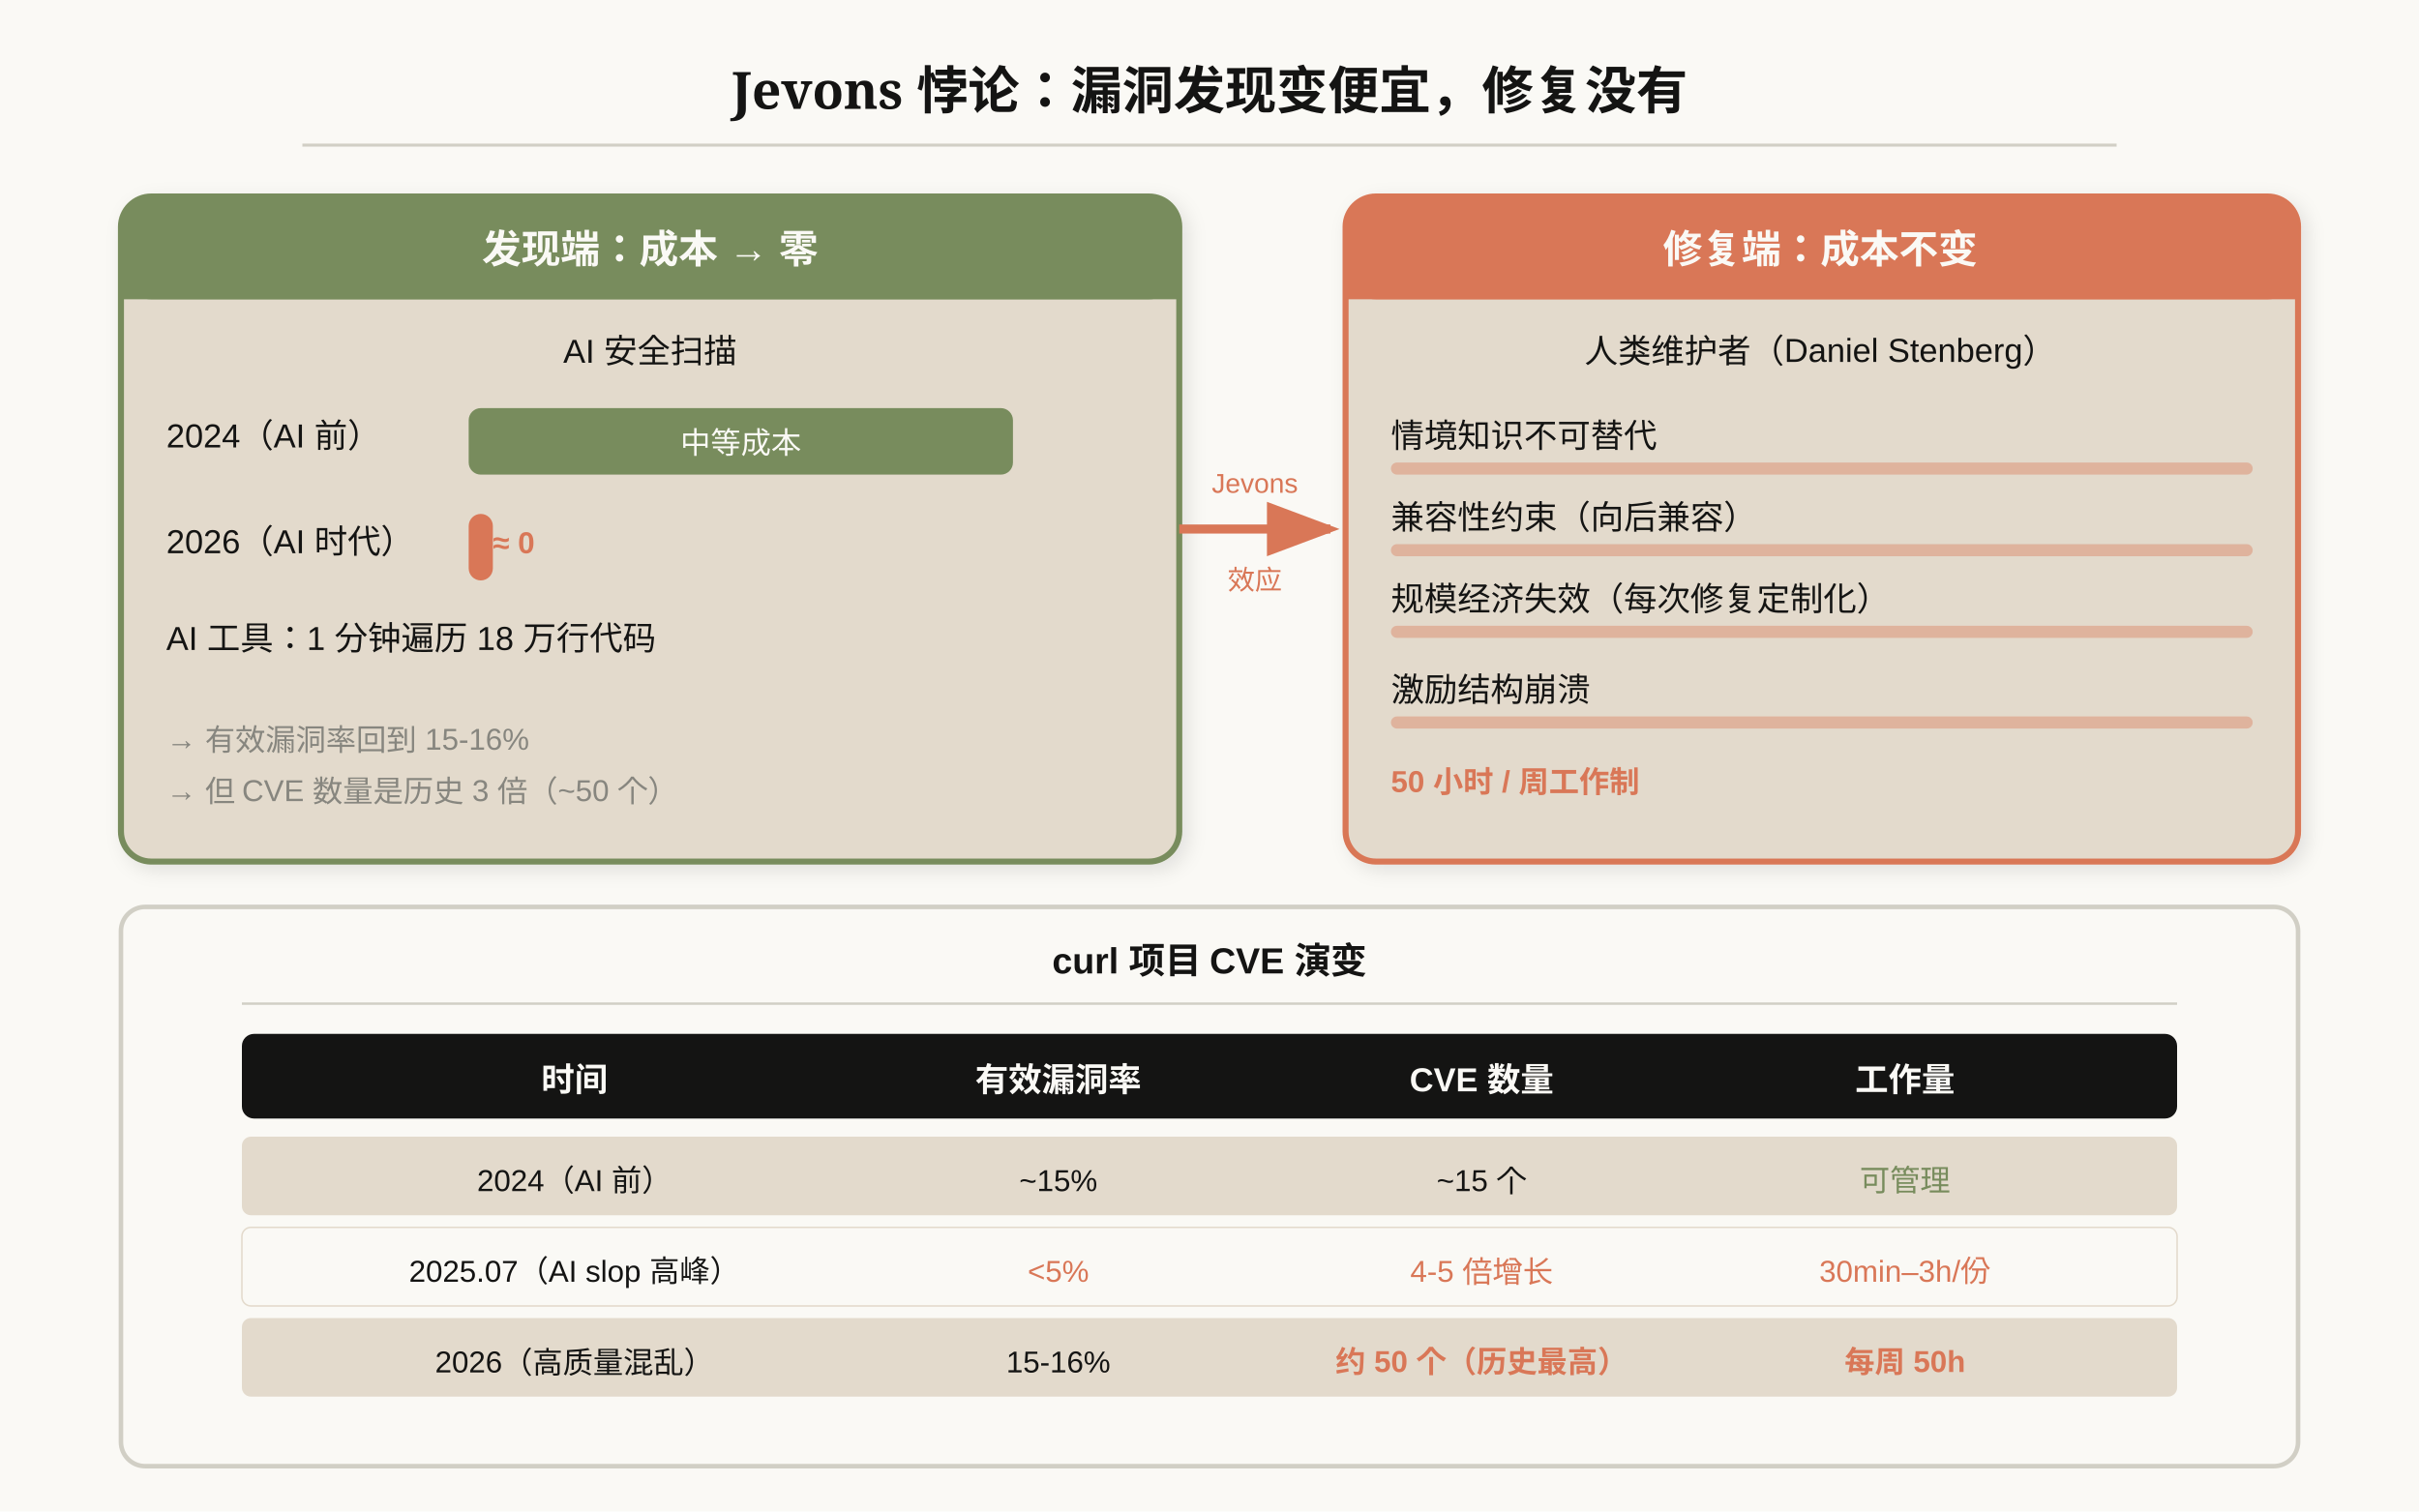
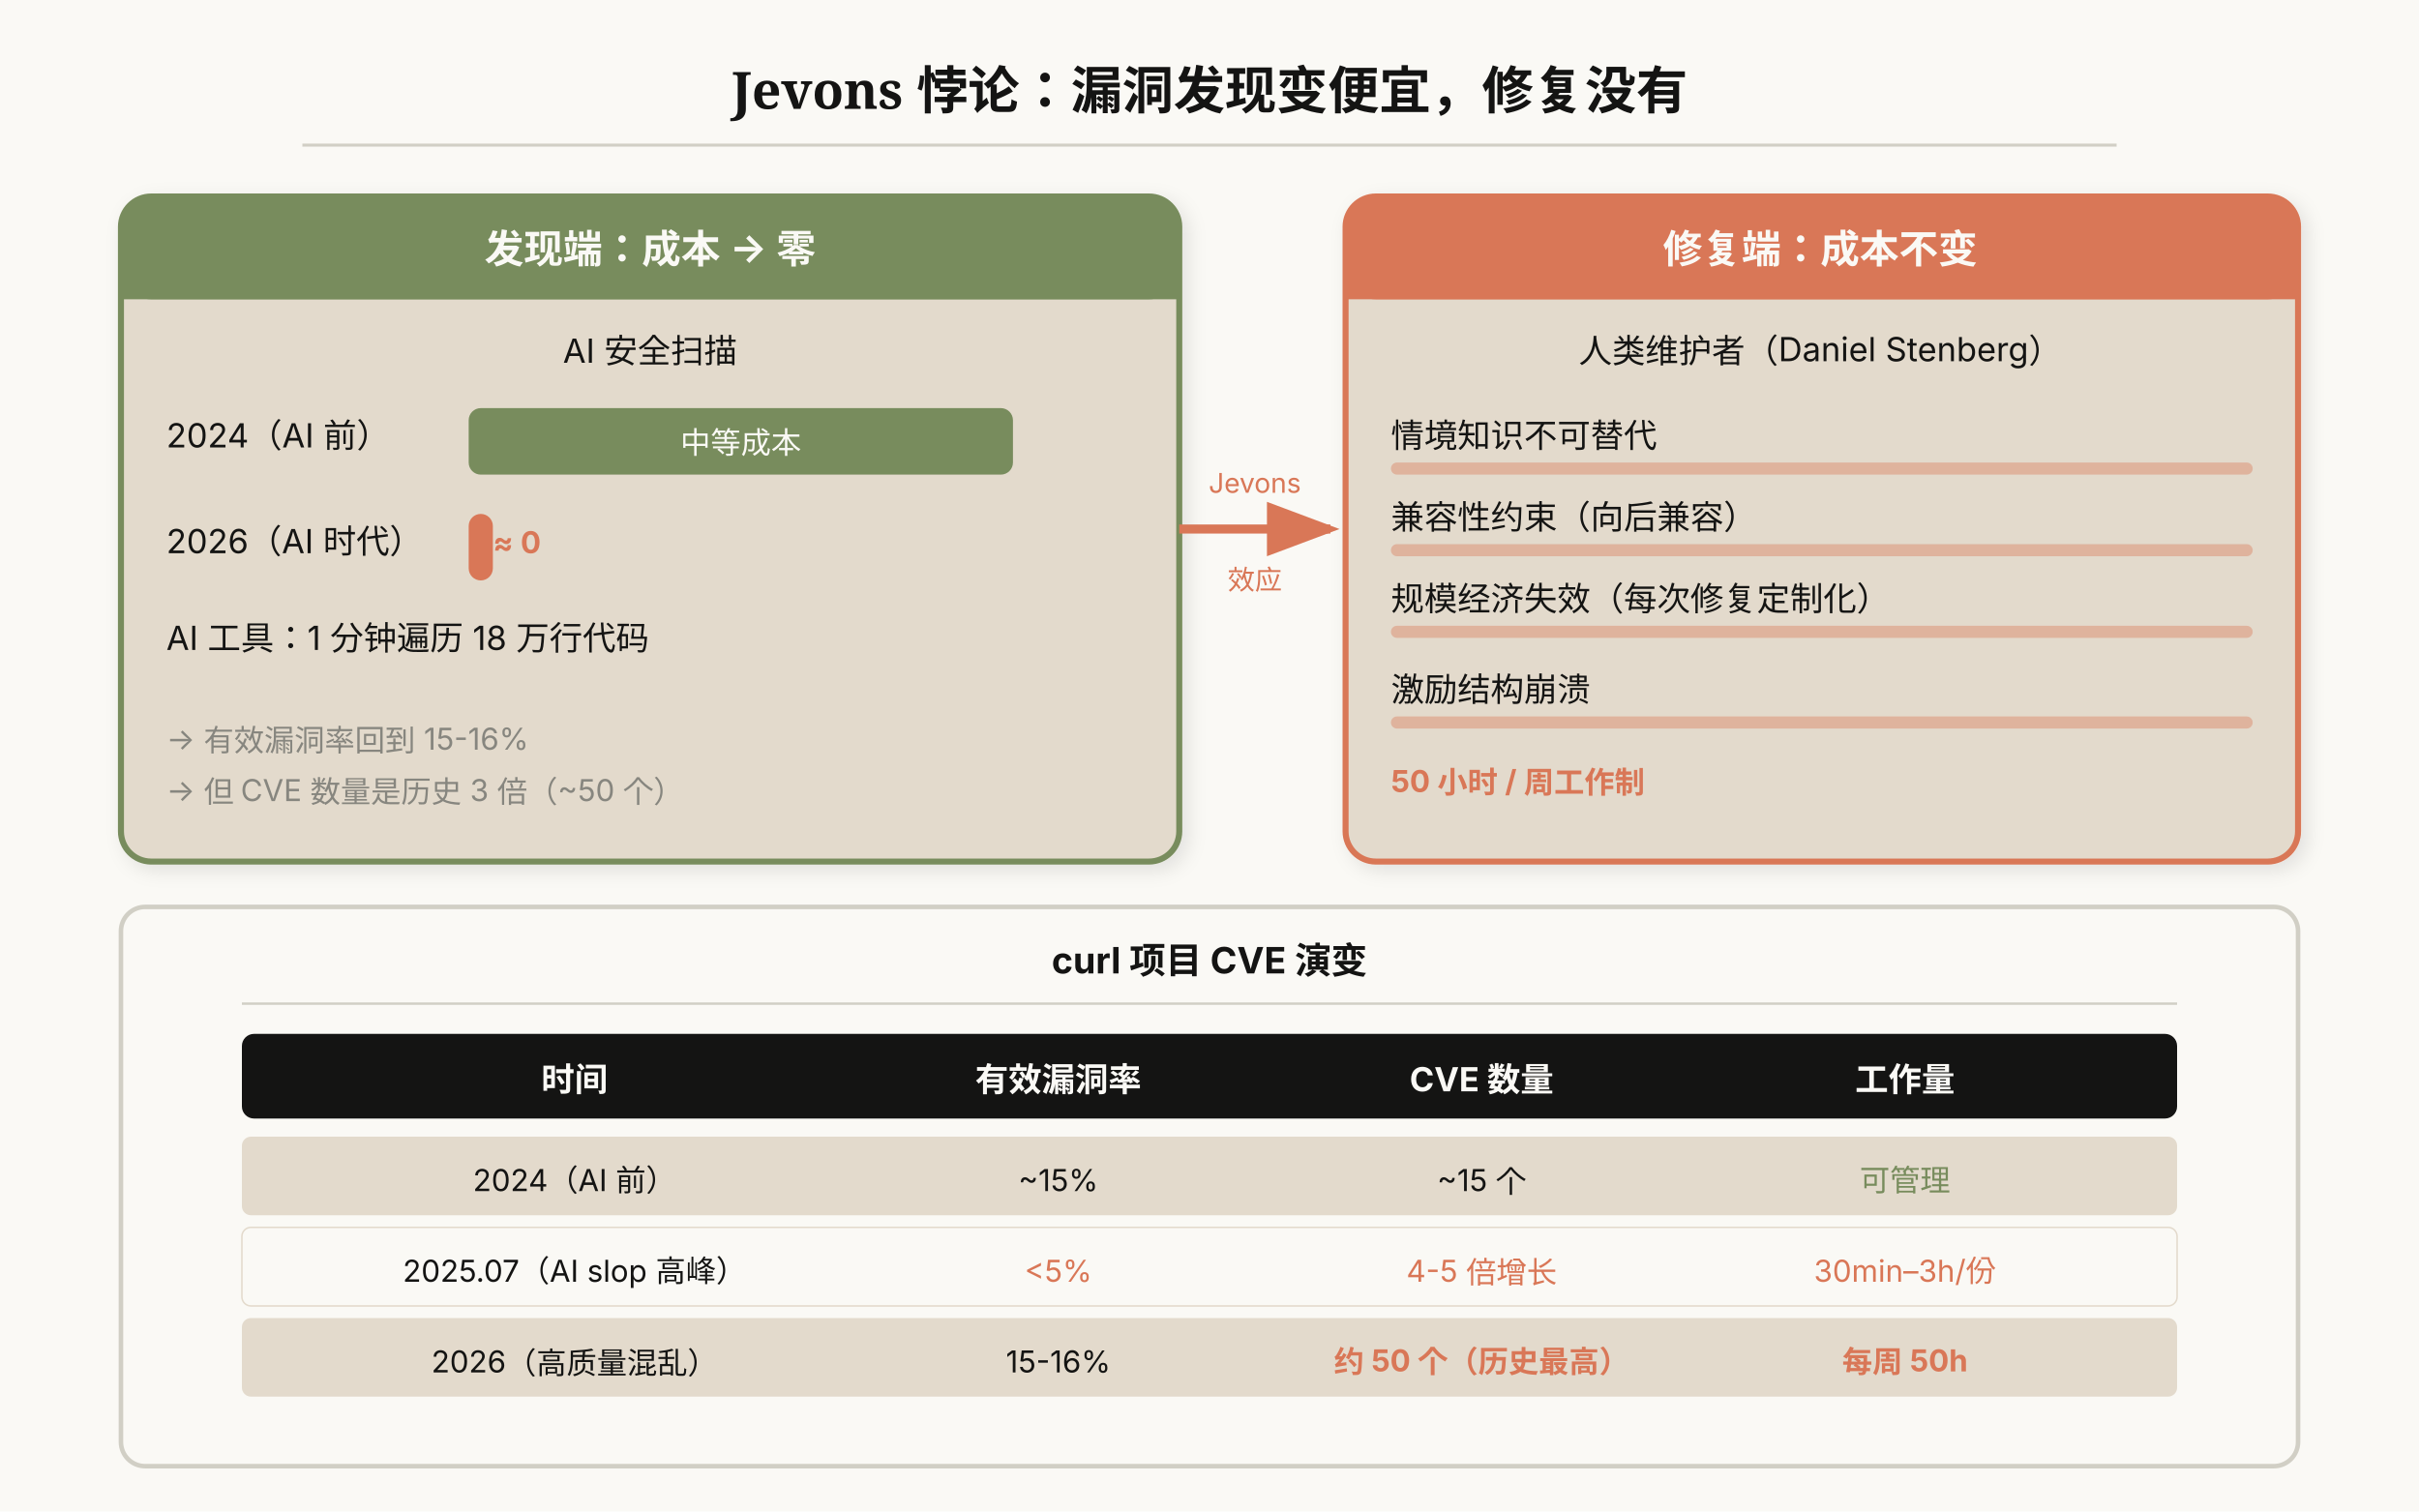
- <svg xmlns="http://www.w3.org/2000/svg" viewBox="0 0 800 500" role="img" aria-label="AI security tax Jevons paradox">
+ <svg xmlns="http://www.w3.org/2000/svg" viewBox="0 0 800 500" font-family="ui-serif, Georgia, serif" role="img" aria-label="AI security tax Jevons paradox">
  <defs>
    <marker id="arrC" markerWidth="8" markerHeight="6" refX="7" refY="3" orient="auto">
      <polygon points="0 0, 8 3, 0 6" fill="#D97757" />
    </marker>
    <marker id="arrS" markerWidth="8" markerHeight="6" refX="7" refY="3" orient="auto">
      <polygon points="0 0, 8 3, 0 6" fill="#141413" />
    </marker>
    <filter id="shadow">
      <feDropShadow dx="2" dy="2" stdDeviation="3" flood-color="#141413" flood-opacity="0.1" />
    </filter>
    <linearGradient id="gradRed" x1="0" y1="0" x2="1" y2="0">
      <stop offset="0%" stop-color="#D97757" stop-opacity="0.3" />
      <stop offset="100%" stop-color="#D97757" />
    </linearGradient>
    <linearGradient id="gradGreen" x1="0" y1="0" x2="1" y2="0">
      <stop offset="0%" stop-color="#788C5D" stop-opacity="0.3" />
      <stop offset="100%" stop-color="#788C5D" />
    </linearGradient>
  </defs>
  <rect width="800" height="500" fill="#FAF9F5" />
  <text x="400" y="36" text-anchor="middle" font-family="Georgia, serif" font-size="17" font-weight="bold" fill="#141413">Jevons 悖论：漏洞发现变便宜，修复没有</text>
  <line x1="100" y1="48" x2="700" y2="48" stroke="#D1CFC5" stroke-width="1" />
  <rect x="40" y="65" width="350" height="220" rx="10" fill="#E3DACC" stroke="#788C5D" stroke-width="2" filter="url(#shadow)" />
  <rect x="40" y="65" width="350" height="34" rx="10" fill="#788C5D" />
  <rect x="40" y="89" width="350" height="10" fill="#788C5D" />
-   <text x="215" y="87" text-anchor="middle" font-family="Arial, sans-serif" font-size="13" font-weight="bold" fill="#FAF9F5">发现端：成本 → 零</text>
-   <text x="215" y="120" text-anchor="middle" font-family="Arial, sans-serif" font-size="11" fill="#141413">AI 安全扫描</text>
-   <text x="55" y="148" font-family="Arial, sans-serif" font-size="11" fill="#141413">2024（AI 前）</text>
+   <text x="215" y="87" text-anchor="middle" font-family="system-ui, -apple-system, sans-serif" font-size="13" font-weight="bold" fill="#FAF9F5">发现端：成本 → 零</text>
+   <text x="215" y="120" text-anchor="middle" font-family="system-ui, -apple-system, sans-serif" font-size="11" fill="#141413">AI 安全扫描</text>
+   <text x="55" y="148" font-family="system-ui, -apple-system, sans-serif" font-size="11" fill="#141413">2024（AI 前）</text>
  <rect x="155" y="135" width="180" height="22" rx="4" fill="#788C5D" />
-   <text x="245" y="150" text-anchor="middle" font-family="Arial, sans-serif" font-size="10" fill="#FAF9F5">中等成本</text>
-   <text x="55" y="183" font-family="Arial, sans-serif" font-size="11" fill="#141413">2026（AI 时代）</text>
+   <text x="245" y="150" text-anchor="middle" font-family="system-ui, -apple-system, sans-serif" font-size="10" fill="#FAF9F5">中等成本</text>
+   <text x="55" y="183" font-family="system-ui, -apple-system, sans-serif" font-size="11" fill="#141413">2026（AI 时代）</text>
  <rect x="155" y="170" width="8" height="22" rx="4" fill="#D97757" />
-   <text x="163" y="183" text-anchor="left" font-family="Arial, sans-serif" font-size="10" fill="#D97757" font-weight="bold">≈ 0</text>
-   <text x="55" y="215" font-family="Arial, sans-serif" font-size="11" fill="#141413">AI 工具：1 分钟遍历 18 万行代码</text>
-   <text x="55" y="248" font-family="Arial, sans-serif" font-size="10" fill="#87867F">→ 有效漏洞率回到 15-16%</text>
-   <text x="55" y="265" font-family="Arial, sans-serif" font-size="10" fill="#87867F">→ 但 CVE 数量是历史 3 倍（~50 个）</text>
+   <text x="163" y="183" text-anchor="left" font-family="system-ui, -apple-system, sans-serif" font-size="10" fill="#D97757" font-weight="bold">≈ 0</text>
+   <text x="55" y="215" font-family="system-ui, -apple-system, sans-serif" font-size="11" fill="#141413">AI 工具：1 分钟遍历 18 万行代码</text>
+   <text x="55" y="248" font-family="system-ui, -apple-system, sans-serif" font-size="10" fill="#87867F">→ 有效漏洞率回到 15-16%</text>
+   <text x="55" y="265" font-family="system-ui, -apple-system, sans-serif" font-size="10" fill="#87867F">→ 但 CVE 数量是历史 3 倍（~50 个）</text>
  <line x1="390" y1="175" x2="440" y2="175" stroke="#D97757" stroke-width="3" marker-end="url(#arrC)" />
-   <text x="415" y="163" text-anchor="middle" font-family="Arial, sans-serif" font-size="9" fill="#D97757">Jevons</text>
-   <text x="415" y="195" text-anchor="middle" font-family="Arial, sans-serif" font-size="9" fill="#D97757">效应</text>
+   <text x="415" y="163" text-anchor="middle" font-family="system-ui, -apple-system, sans-serif" font-size="9" fill="#D97757">Jevons</text>
+   <text x="415" y="195" text-anchor="middle" font-family="system-ui, -apple-system, sans-serif" font-size="9" fill="#D97757">效应</text>
  <rect x="445" y="65" width="315" height="220" rx="10" fill="#E3DACC" stroke="#D97757" stroke-width="2" filter="url(#shadow)" />
  <rect x="445" y="65" width="315" height="34" rx="10" fill="#D97757" />
  <rect x="445" y="89" width="315" height="10" fill="#D97757" />
-   <text x="602" y="87" text-anchor="middle" font-family="Arial, sans-serif" font-size="13" font-weight="bold" fill="#FAF9F5">修复端：成本不变</text>
-   <text x="602" y="120" text-anchor="middle" font-family="Arial, sans-serif" font-size="11" fill="#141413">人类维护者（Daniel Stenberg）</text>
-   <text x="460" y="148" font-family="Arial, sans-serif" font-size="11" fill="#141413">情境知识不可替代</text>
+   <text x="602" y="87" text-anchor="middle" font-family="system-ui, -apple-system, sans-serif" font-size="13" font-weight="bold" fill="#FAF9F5">修复端：成本不变</text>
+   <text x="602" y="120" text-anchor="middle" font-family="system-ui, -apple-system, sans-serif" font-size="11" fill="#141413">人类维护者（Daniel Stenberg）</text>
+   <text x="460" y="148" font-family="system-ui, -apple-system, sans-serif" font-size="11" fill="#141413">情境知识不可替代</text>
  <rect x="460" y="153" width="285" height="4" rx="2" fill="#D97757" opacity="0.4" />
-   <text x="460" y="175" font-family="Arial, sans-serif" font-size="11" fill="#141413">兼容性约束（向后兼容）</text>
+   <text x="460" y="175" font-family="system-ui, -apple-system, sans-serif" font-size="11" fill="#141413">兼容性约束（向后兼容）</text>
  <rect x="460" y="180" width="285" height="4" rx="2" fill="#D97757" opacity="0.4" />
-   <text x="460" y="202" font-family="Arial, sans-serif" font-size="11" fill="#141413">规模经济失效（每次修复定制化）</text>
+   <text x="460" y="202" font-family="system-ui, -apple-system, sans-serif" font-size="11" fill="#141413">规模经济失效（每次修复定制化）</text>
  <rect x="460" y="207" width="285" height="4" rx="2" fill="#D97757" opacity="0.4" />
-   <text x="460" y="232" font-family="Arial, sans-serif" font-size="11" fill="#141413">激励结构崩溃</text>
+   <text x="460" y="232" font-family="system-ui, -apple-system, sans-serif" font-size="11" fill="#141413">激励结构崩溃</text>
  <rect x="460" y="237" width="285" height="4" rx="2" fill="#D97757" opacity="0.4" />
-   <text x="460" y="262" font-family="Arial, sans-serif" font-size="10" fill="#D97757" font-weight="bold">50 小时 / 周工作制</text>
+   <text x="460" y="262" font-family="system-ui, -apple-system, sans-serif" font-size="10" fill="#D97757" font-weight="bold">50 小时 / 周工作制</text>
  <rect x="40" y="300" width="720" height="185" rx="8" fill="#FAF9F5" stroke="#D1CFC5" stroke-width="1.5" />
-   <text x="400" y="322" text-anchor="middle" font-family="Arial, sans-serif" font-size="12" font-weight="bold" fill="#141413">curl 项目 CVE 演变</text>
+   <text x="400" y="322" text-anchor="middle" font-family="system-ui, -apple-system, sans-serif" font-size="12" font-weight="bold" fill="#141413">curl 项目 CVE 演变</text>
  <line x1="80" y1="332" x2="720" y2="332" stroke="#D1CFC5" stroke-width="0.8" />
  <rect x="80" y="342" width="640" height="28" rx="4" fill="#141413" />
-   <text x="190" y="361" text-anchor="middle" font-family="Arial, sans-serif" font-size="11" font-weight="bold" fill="#FAF9F5">时间</text>
-   <text x="350" y="361" text-anchor="middle" font-family="Arial, sans-serif" font-size="11" font-weight="bold" fill="#FAF9F5">有效漏洞率</text>
-   <text x="490" y="361" text-anchor="middle" font-family="Arial, sans-serif" font-size="11" font-weight="bold" fill="#FAF9F5">CVE 数量</text>
-   <text x="630" y="361" text-anchor="middle" font-family="Arial, sans-serif" font-size="11" font-weight="bold" fill="#FAF9F5">工作量</text>
+   <text x="190" y="361" text-anchor="middle" font-family="system-ui, -apple-system, sans-serif" font-size="11" font-weight="bold" fill="#FAF9F5">时间</text>
+   <text x="350" y="361" text-anchor="middle" font-family="system-ui, -apple-system, sans-serif" font-size="11" font-weight="bold" fill="#FAF9F5">有效漏洞率</text>
+   <text x="490" y="361" text-anchor="middle" font-family="system-ui, -apple-system, sans-serif" font-size="11" font-weight="bold" fill="#FAF9F5">CVE 数量</text>
+   <text x="630" y="361" text-anchor="middle" font-family="system-ui, -apple-system, sans-serif" font-size="11" font-weight="bold" fill="#FAF9F5">工作量</text>
  <rect x="80" y="376" width="640" height="26" rx="3" fill="#E3DACC" />
-   <text x="190" y="394" text-anchor="middle" font-family="Arial, sans-serif" font-size="10" fill="#141413">2024（AI 前）</text>
-   <text x="350" y="394" text-anchor="middle" font-family="Arial, sans-serif" font-size="10" fill="#141413">~15%</text>
-   <text x="490" y="394" text-anchor="middle" font-family="Arial, sans-serif" font-size="10" fill="#141413">~15 个</text>
-   <text x="630" y="394" text-anchor="middle" font-family="Arial, sans-serif" font-size="10" fill="#788C5D">可管理</text>
+   <text x="190" y="394" text-anchor="middle" font-family="system-ui, -apple-system, sans-serif" font-size="10" fill="#141413">2024（AI 前）</text>
+   <text x="350" y="394" text-anchor="middle" font-family="system-ui, -apple-system, sans-serif" font-size="10" fill="#141413">~15%</text>
+   <text x="490" y="394" text-anchor="middle" font-family="system-ui, -apple-system, sans-serif" font-size="10" fill="#141413">~15 个</text>
+   <text x="630" y="394" text-anchor="middle" font-family="system-ui, -apple-system, sans-serif" font-size="10" fill="#788C5D">可管理</text>
  <rect x="80" y="406" width="640" height="26" rx="3" fill="#FAF9F5" stroke="#E3DACC" stroke-width="0.5" />
-   <text x="190" y="424" text-anchor="middle" font-family="Arial, sans-serif" font-size="10" fill="#141413">2025.07（AI slop 高峰）</text>
-   <text x="350" y="424" text-anchor="middle" font-family="Arial, sans-serif" font-size="10" fill="#D97757">&lt;5%</text>
-   <text x="490" y="424" text-anchor="middle" font-family="Arial, sans-serif" font-size="10" fill="#D97757">4-5 倍增长</text>
-   <text x="630" y="424" text-anchor="middle" font-family="Arial, sans-serif" font-size="10" fill="#D97757">30min–3h/份</text>
+   <text x="190" y="424" text-anchor="middle" font-family="system-ui, -apple-system, sans-serif" font-size="10" fill="#141413">2025.07（AI slop 高峰）</text>
+   <text x="350" y="424" text-anchor="middle" font-family="system-ui, -apple-system, sans-serif" font-size="10" fill="#D97757">&lt;5%</text>
+   <text x="490" y="424" text-anchor="middle" font-family="system-ui, -apple-system, sans-serif" font-size="10" fill="#D97757">4-5 倍增长</text>
+   <text x="630" y="424" text-anchor="middle" font-family="system-ui, -apple-system, sans-serif" font-size="10" fill="#D97757">30min–3h/份</text>
  <rect x="80" y="436" width="640" height="26" rx="3" fill="#E3DACC" />
-   <text x="190" y="454" text-anchor="middle" font-family="Arial, sans-serif" font-size="10" fill="#141413">2026（高质量混乱）</text>
-   <text x="350" y="454" text-anchor="middle" font-family="Arial, sans-serif" font-size="10" fill="#141413">15-16%</text>
-   <text x="490" y="454" text-anchor="middle" font-family="Arial, sans-serif" font-size="10" fill="#D97757" font-weight="bold">约 50 个（历史最高）</text>
-   <text x="630" y="454" text-anchor="middle" font-family="Arial, sans-serif" font-size="10" fill="#D97757" font-weight="bold">每周 50h</text>
+   <text x="190" y="454" text-anchor="middle" font-family="system-ui, -apple-system, sans-serif" font-size="10" fill="#141413">2026（高质量混乱）</text>
+   <text x="350" y="454" text-anchor="middle" font-family="system-ui, -apple-system, sans-serif" font-size="10" fill="#141413">15-16%</text>
+   <text x="490" y="454" text-anchor="middle" font-family="system-ui, -apple-system, sans-serif" font-size="10" fill="#D97757" font-weight="bold">约 50 个（历史最高）</text>
+   <text x="630" y="454" text-anchor="middle" font-family="system-ui, -apple-system, sans-serif" font-size="10" fill="#D97757" font-weight="bold">每周 50h</text>
</svg>
